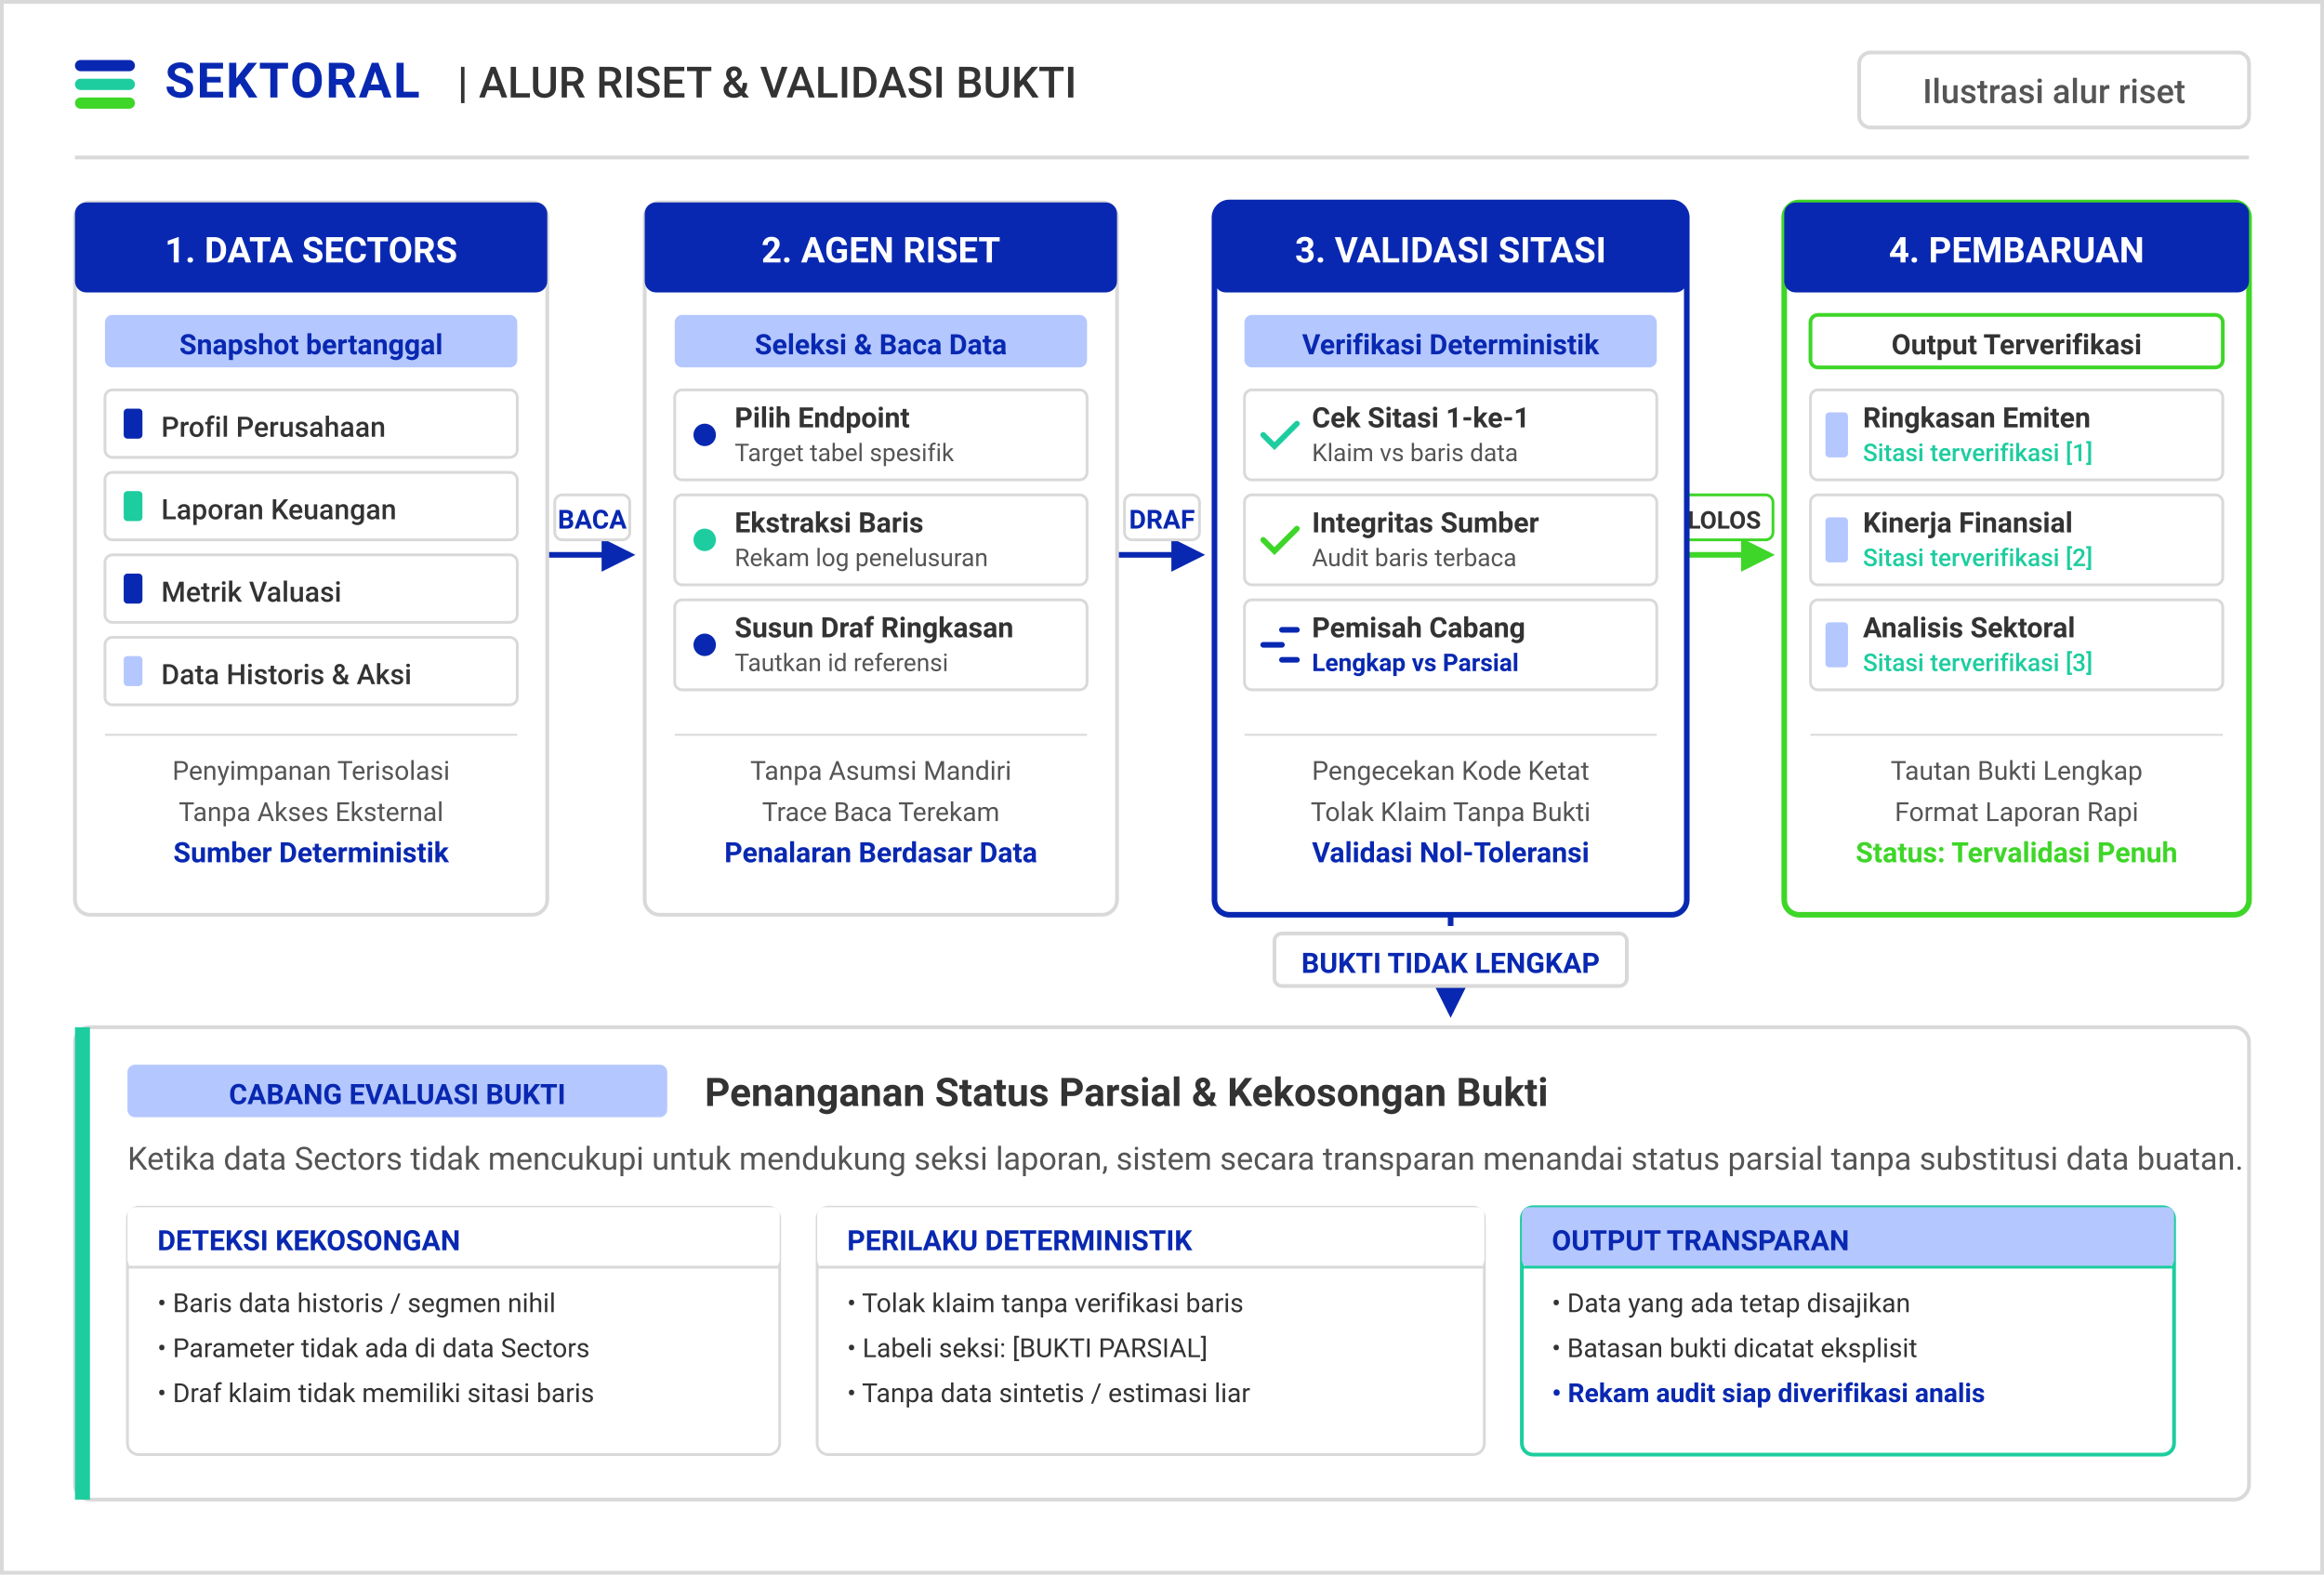
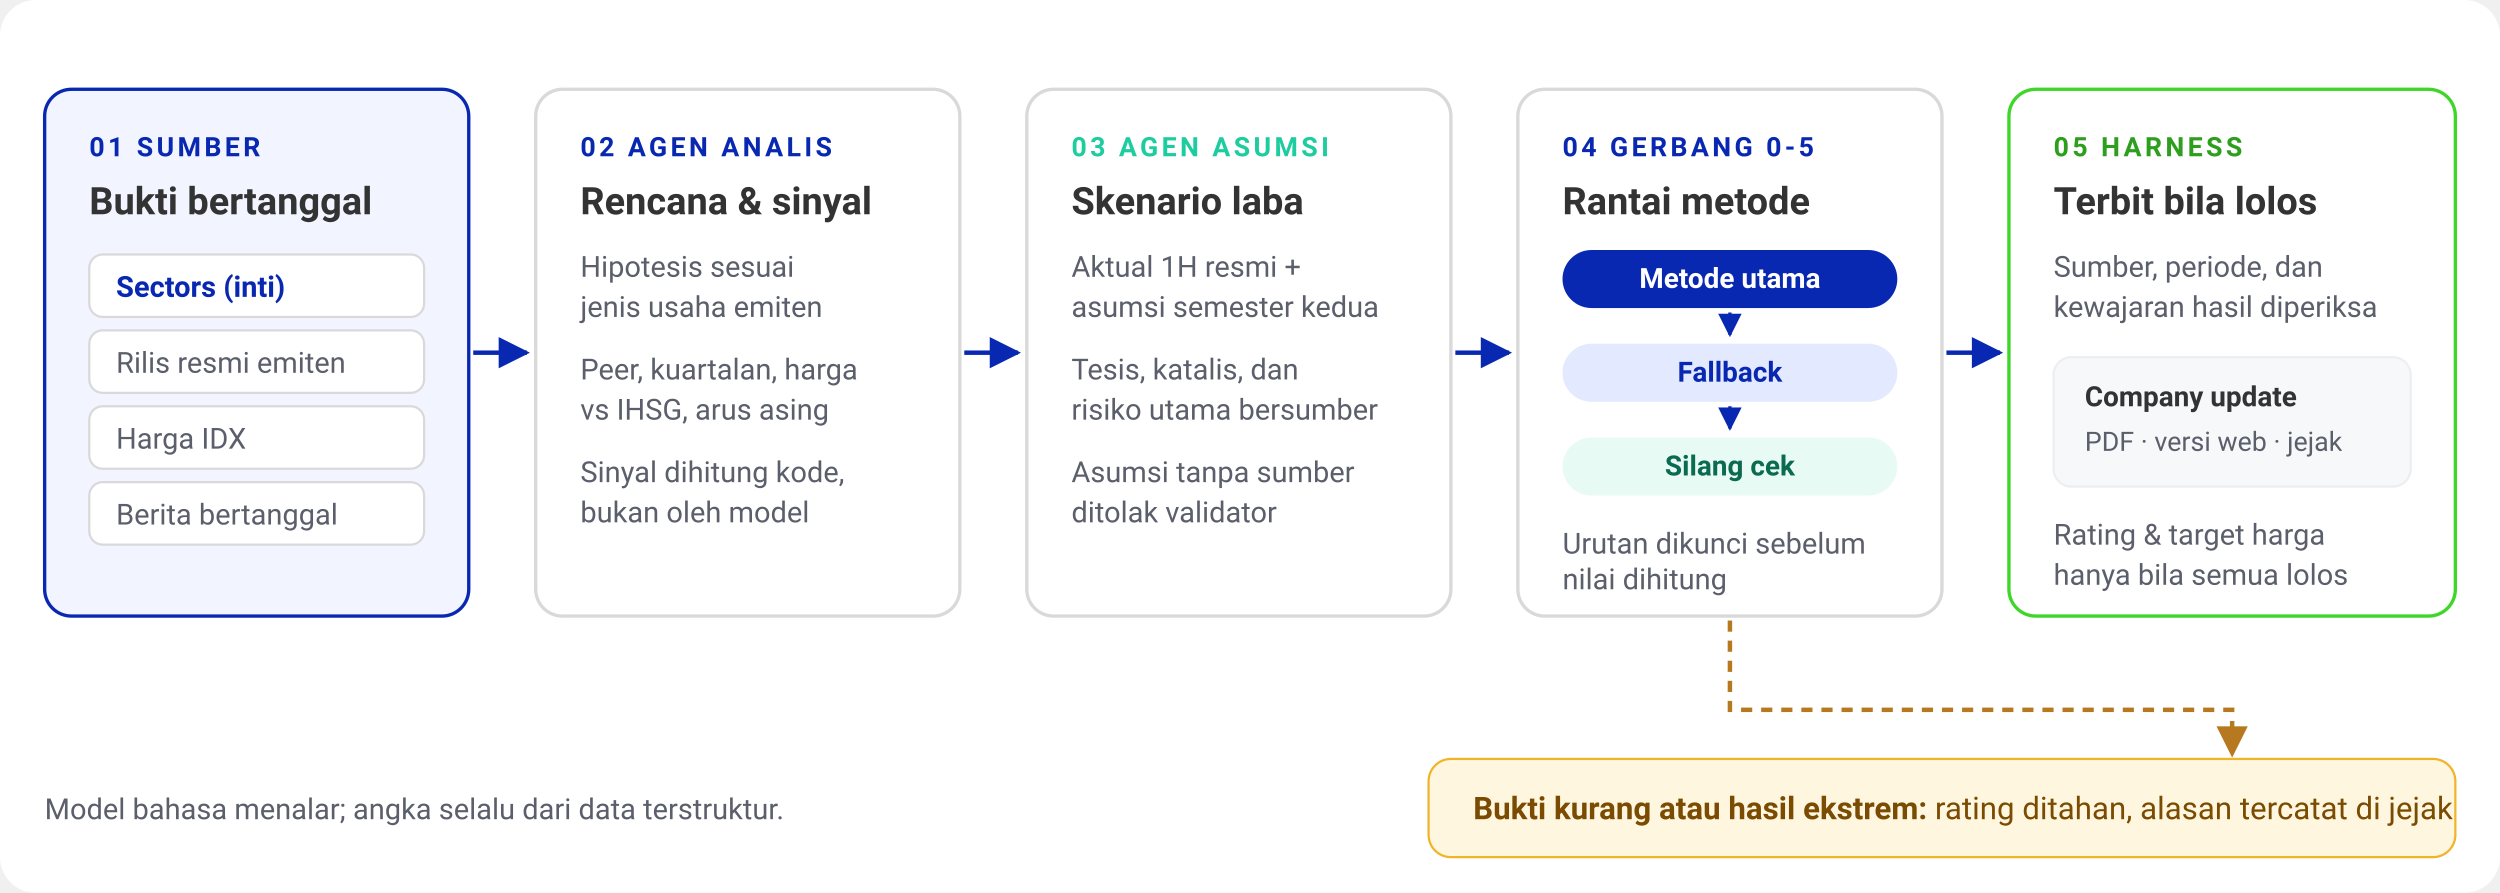
- <svg xmlns="http://www.w3.org/2000/svg" viewBox="0 0 620 420" role="img" aria-labelledby="flow-title flow-desc" width="100%" height="100%">
+ <svg xmlns="http://www.w3.org/2000/svg" viewBox="0 0 1120 400" role="img" aria-labelledby="flow-title flow-desc" font-family="Roboto, Arial, sans-serif">
  <defs>
-     <marker id="arrow-blue" markerWidth="8" markerHeight="8" refX="6" refY="4" orient="auto">
-       <path d="M 1 1 L 7 4 L 1 7 Z" fill="#0928B1" />
+     <marker id="arrow" viewBox="0 0 10 10" refX="9" refY="5" markerWidth="7" markerHeight="7" orient="auto">
+       <path d="M0 0 L10 5 L0 10 z" fill="#0928B1" />
    </marker>
-     <marker id="arrow-green" markerWidth="8" markerHeight="8" refX="6" refY="4" orient="auto">
-       <path d="M 1 1 L 7 4 L 1 7 Z" fill="#3ED628" />
+     <marker id="arrow-warn" viewBox="0 0 10 10" refX="9" refY="5" markerWidth="7" markerHeight="7" orient="auto">
+       <path d="M0 0 L10 5 L0 10 z" fill="#B7791F" />
    </marker>
  </defs>
-   <rect width="620" height="420" fill="#FFFFFF" />
-   <rect x="0.5" y="0.5" width="619" height="419" fill="none" stroke="#D9D9D9" stroke-width="1" />
-   <g id="header-section">
-     <rect x="20" y="16" width="16" height="3" rx="1.5" fill="#0928B1" />
-     <rect x="20" y="21" width="16" height="3" rx="1.5" fill="#1DCD9F" />
-     <rect x="20" y="26" width="16" height="3" rx="1.5" fill="#3ED628" />
-     <text x="44" y="26" font-family="Roboto, sans-serif" font-size="13" font-weight="700" fill="#0928B1" letter-spacing="0.5">SEKTORAL</text>
-     <text x="122" y="26" font-family="Roboto, sans-serif" font-size="11.5" font-weight="500" fill="#333333">| ALUR RISET &amp; VALIDASI BUKTI</text>
-     <rect x="496" y="14" width="104" height="20" rx="3" fill="#FFFFFF" stroke="#D9D9D9" stroke-width="1" />
-     <text x="548" y="27.5" text-anchor="middle" font-family="Roboto, sans-serif" font-size="9" font-weight="500" fill="#555555">Ilustrasi alur riset</text>
-     <line x1="20" y1="42" x2="600" y2="42" stroke="#D9D9D9" stroke-width="1" />
+   <rect x="0" y="0" width="1120" height="400" rx="16" fill="#FFFFFF" />
+   <g font-size="13" fill="#5B5F6B">
+     <rect x="20" y="40" width="190" height="236" rx="12" fill="#F2F5FF" stroke="#0928B1" stroke-width="1.5" />
+     <text x="40" y="70" font-size="12" font-weight="700" fill="#0928B1" letter-spacing="1.5">01 SUMBER</text>
+     <text x="40" y="96" font-size="17" font-weight="700" fill="#333333">Bukti bertanggal</text>
+     <g font-size="13">
+       <rect x="40" y="114" width="150" height="28" rx="6" fill="#FFFFFF" stroke="#D9D9D9" />
+       <text x="52" y="133" fill="#0928B1" font-weight="700">Sectors (inti)</text>
+       <rect x="40" y="148" width="150" height="28" rx="6" fill="#FFFFFF" stroke="#D9D9D9" />
+       <text x="52" y="167">Rilis resmi emiten</text>
+       <rect x="40" y="182" width="150" height="28" rx="6" fill="#FFFFFF" stroke="#D9D9D9" />
+       <text x="52" y="201">Harga IDX</text>
+       <rect x="40" y="216" width="150" height="28" rx="6" fill="#FFFFFF" stroke="#D9D9D9" />
+       <text x="52" y="235">Berita bertanggal</text>
+     </g>
+     <rect x="240" y="40" width="190" height="236" rx="12" fill="#FFFFFF" stroke="#D9D9D9" stroke-width="1.5" />
+     <text x="260" y="70" font-size="12" font-weight="700" fill="#0928B1" letter-spacing="1.5">02 AGEN ANALIS</text>
+     <text x="260" y="96" font-size="17" font-weight="700" fill="#333333">Rencana &amp; sinyal</text>
+     <text x="260" y="124">Hipotesis sesuai</text>
+     <text x="260" y="142">jenis usaha emiten</text>
+     <text x="260" y="170">Peer, kuartalan, harga</text>
+     <text x="260" y="188">vs IHSG, arus asing</text>
+     <text x="260" y="216">Sinyal dihitung kode,</text>
+     <text x="260" y="234">bukan oleh model</text>
+     <rect x="460" y="40" width="190" height="236" rx="12" fill="#FFFFFF" stroke="#D9D9D9" stroke-width="1.5" />
+     <text x="480" y="70" font-size="12" font-weight="700" fill="#1DCD9F" letter-spacing="1.5">03 AGEN ASUMSI</text>
+     <text x="480" y="96" font-size="17" font-weight="700" fill="#333333">Skenario laba</text>
+     <text x="480" y="124">Aktual 1H resmi +</text>
+     <text x="480" y="142">asumsi semester kedua</text>
+     <text x="480" y="170">Tesis, katalis, dan</text>
+     <text x="480" y="188">risiko utama bersumber</text>
+     <text x="480" y="216">Asumsi tanpa sumber</text>
+     <text x="480" y="234">ditolak validator</text>
+     <rect x="680" y="40" width="190" height="236" rx="12" fill="#FFFFFF" stroke="#D9D9D9" stroke-width="1.5" />
+     <text x="700" y="70" font-size="12" font-weight="700" fill="#0928B1" letter-spacing="1.5">04 GERBANG 0-5</text>
+     <text x="700" y="96" font-size="17" font-weight="700" fill="#333333">Rantai metode</text>
+     <g font-size="12.5">
+       <rect x="700" y="112" width="150" height="26" rx="13" fill="#0928B1" />
+       <text x="775" y="129" text-anchor="middle" fill="#FFFFFF" font-weight="700">Metode utama</text>
+       <path d="M775 140 v10" stroke="#0928B1" stroke-width="1.5" marker-end="url(#arrow)" />
+       <rect x="700" y="154" width="150" height="26" rx="13" fill="#E3E9FF" />
+       <text x="775" y="171" text-anchor="middle" fill="#0928B1" font-weight="700">Fallback</text>
+       <path d="M775 182 v10" stroke="#0928B1" stroke-width="1.5" marker-end="url(#arrow)" />
+       <rect x="700" y="196" width="150" height="26" rx="13" fill="#E8FAF4" />
+       <text x="775" y="213" text-anchor="middle" fill="#0B6B50" font-weight="700">Silang cek</text>
+     </g>
+     <text x="700" y="248">Urutan dikunci sebelum</text>
+     <text x="700" y="264">nilai dihitung</text>
+     <rect x="900" y="40" width="200" height="236" rx="12" fill="#FFFFFF" stroke="#3ED628" stroke-width="1.5" />
+     <text x="920" y="70" font-size="12" font-weight="700" fill="#2E9E1E" letter-spacing="1.5">05 HARNESS</text>
+     <text x="920" y="96" font-size="17" font-weight="700" fill="#333333">Terbit bila lolos</text>
+     <text x="920" y="124">Sumber, periode, dan</text>
+     <text x="920" y="142">kewajaran hasil diperiksa</text>
+     <rect x="920" y="160" width="160" height="58" rx="8" fill="#F7F8FA" stroke="#ECEEF2" />
+     <text x="934" y="182" font-size="12.5" font-weight="700" fill="#333333">Company update</text>
+     <text x="934" y="202" font-size="12">PDF · versi web · jejak</text>
+     <text x="920" y="244">Rating &amp; target harga</text>
+     <text x="920" y="262">hanya bila semua lolos</text>
  </g>
-   <g id="stage-connectors">
-     <line x1="146" y1="148" x2="168" y2="148" stroke="#0928B1" stroke-width="1.5" marker-end="url(#arrow-blue)" />
-     <rect x="148" y="132" width="20" height="12" rx="2" fill="#FFFFFF" stroke="#D9D9D9" stroke-width="0.75" />
-     <text x="158" y="141" text-anchor="middle" font-family="Roboto, sans-serif" font-size="7" font-weight="700" fill="#0928B1">BACA</text>
-     <line x1="298" y1="148" x2="320" y2="148" stroke="#0928B1" stroke-width="1.5" marker-end="url(#arrow-blue)" />
-     <rect x="300" y="132" width="20" height="12" rx="2" fill="#FFFFFF" stroke="#D9D9D9" stroke-width="0.75" />
-     <text x="310" y="141" text-anchor="middle" font-family="Roboto, sans-serif" font-size="7" font-weight="700" fill="#0928B1">DRAF</text>
-     <line x1="450" y1="148" x2="472" y2="148" stroke="#3ED628" stroke-width="1.5" marker-end="url(#arrow-green)" />
-     <rect x="447" y="132" width="26" height="12" rx="2" fill="#FFFFFF" stroke="#3ED628" stroke-width="0.75" />
-     <text x="460" y="141" text-anchor="middle" font-family="Roboto, sans-serif" font-size="6.5" font-weight="700" fill="#333333">LOLOS</text>
-     <path d="M 387 244 L 387 270" fill="none" stroke="#0928B1" stroke-width="1.5" stroke-dasharray="3 2" marker-end="url(#arrow-blue)" />
-     <rect x="340" y="249" width="94" height="14" rx="2" fill="#FFFFFF" stroke="#D9D9D9" stroke-width="1" />
-     <text x="387" y="259.5" text-anchor="middle" font-family="Roboto, sans-serif" font-size="7.5" font-weight="700" fill="#0928B1">BUKTI TIDAK LENGKAP</text>
+   <g stroke="#0928B1" stroke-width="2" fill="none">
+     <path d="M212 158 H236" marker-end="url(#arrow)" />
+     <path d="M432 158 H456" marker-end="url(#arrow)" />
+     <path d="M652 158 H676" marker-end="url(#arrow)" />
+     <path d="M872 158 H896" marker-end="url(#arrow)" />
  </g>
-   <g id="stage-1">
-     <rect x="20" y="54" width="126" height="190" rx="4" fill="#FFFFFF" stroke="#D9D9D9" stroke-width="1" />
-     <rect x="20" y="54" width="126" height="24" rx="3" fill="#0928B1" />
-     <text x="83" y="70" text-anchor="middle" font-family="Roboto, sans-serif" font-size="9.5" font-weight="700" fill="#FFFFFF">1. DATA SECTORS</text>
-     <rect x="28" y="84" width="110" height="14" rx="2" fill="#B4C7FF" />
-     <text x="83" y="94.5" text-anchor="middle" font-family="Roboto, sans-serif" font-size="7.5" font-weight="700" fill="#0928B1">Snapshot bertanggal</text>
-     <g transform="translate(28, 104)">
-       <rect x="0" y="0" width="110" height="18" rx="2" fill="#FFFFFF" stroke="#D9D9D9" stroke-width="0.75" />
-       <rect x="5" y="5" width="5" height="8" rx="1" fill="#0928B1" />
-       <text x="15" y="12.5" font-family="Roboto, sans-serif" font-size="7.5" font-weight="500" fill="#333333">Profil Perusahaan</text>
-       <rect x="0" y="22" width="110" height="18" rx="2" fill="#FFFFFF" stroke="#D9D9D9" stroke-width="0.75" />
-       <rect x="5" y="27" width="5" height="8" rx="1" fill="#1DCD9F" />
-       <text x="15" y="34.5" font-family="Roboto, sans-serif" font-size="7.5" font-weight="500" fill="#333333">Laporan Keuangan</text>
-       <rect x="0" y="44" width="110" height="18" rx="2" fill="#FFFFFF" stroke="#D9D9D9" stroke-width="0.75" />
-       <rect x="5" y="49" width="5" height="8" rx="1" fill="#0928B1" />
-       <text x="15" y="56.5" font-family="Roboto, sans-serif" font-size="7.5" font-weight="500" fill="#333333">Metrik Valuasi</text>
-       <rect x="0" y="66" width="110" height="18" rx="2" fill="#FFFFFF" stroke="#D9D9D9" stroke-width="0.75" />
-       <rect x="5" y="71" width="5" height="8" rx="1" fill="#B4C7FF" />
-       <text x="15" y="78.5" font-family="Roboto, sans-serif" font-size="7.5" font-weight="500" fill="#333333">Data Historis &amp; Aksi</text>
-     </g>
-     <line x1="28" y1="196" x2="138" y2="196" stroke="#D9D9D9" stroke-width="0.5" />
-     <text x="83" y="208" text-anchor="middle" font-family="Roboto, sans-serif" font-size="7" fill="#555555">Penyimpanan Terisolasi</text>
-     <text x="83" y="219" text-anchor="middle" font-family="Roboto, sans-serif" font-size="7" fill="#555555">Tanpa Akses Eksternal</text>
-     <text x="83" y="230" text-anchor="middle" font-family="Roboto, sans-serif" font-size="7.5" font-weight="700" fill="#0928B1">Sumber Deterministik</text>
-   </g>
-   <g id="stage-2">
-     <rect x="172" y="54" width="126" height="190" rx="4" fill="#FFFFFF" stroke="#D9D9D9" stroke-width="1" />
-     <rect x="172" y="54" width="126" height="24" rx="3" fill="#0928B1" />
-     <text x="235" y="70" text-anchor="middle" font-family="Roboto, sans-serif" font-size="9.5" font-weight="700" fill="#FFFFFF">2. AGEN RISET</text>
-     <rect x="180" y="84" width="110" height="14" rx="2" fill="#B4C7FF" />
-     <text x="235" y="94.5" text-anchor="middle" font-family="Roboto, sans-serif" font-size="7.5" font-weight="700" fill="#0928B1">Seleksi &amp; Baca Data</text>
-     <g transform="translate(180, 104)">
-       <rect x="0" y="0" width="110" height="24" rx="2" fill="#FFFFFF" stroke="#D9D9D9" stroke-width="0.75" />
-       <circle cx="8" cy="12" r="3" fill="#0928B1" />
-       <text x="16" y="10" font-family="Roboto, sans-serif" font-size="7.5" font-weight="700" fill="#333333">Pilih Endpoint</text>
-       <text x="16" y="19" font-family="Roboto, sans-serif" font-size="6.5" fill="#555555">Target tabel spesifik</text>
-       <rect x="0" y="28" width="110" height="24" rx="2" fill="#FFFFFF" stroke="#D9D9D9" stroke-width="0.75" />
-       <circle cx="8" cy="40" r="3" fill="#1DCD9F" />
-       <text x="16" y="38" font-family="Roboto, sans-serif" font-size="7.5" font-weight="700" fill="#333333">Ekstraksi Baris</text>
-       <text x="16" y="47" font-family="Roboto, sans-serif" font-size="6.5" fill="#555555">Rekam log penelusuran</text>
-       <rect x="0" y="56" width="110" height="24" rx="2" fill="#FFFFFF" stroke="#D9D9D9" stroke-width="0.75" />
-       <circle cx="8" cy="68" r="3" fill="#0928B1" />
-       <text x="16" y="66" font-family="Roboto, sans-serif" font-size="7.5" font-weight="700" fill="#333333">Susun Draf Ringkasan</text>
-       <text x="16" y="75" font-family="Roboto, sans-serif" font-size="6.5" fill="#555555">Tautkan id referensi</text>
-     </g>
-     <line x1="180" y1="196" x2="290" y2="196" stroke="#D9D9D9" stroke-width="0.5" />
-     <text x="235" y="208" text-anchor="middle" font-family="Roboto, sans-serif" font-size="7" fill="#555555">Tanpa Asumsi Mandiri</text>
-     <text x="235" y="219" text-anchor="middle" font-family="Roboto, sans-serif" font-size="7" fill="#555555">Trace Baca Terekam</text>
-     <text x="235" y="230" text-anchor="middle" font-family="Roboto, sans-serif" font-size="7.5" font-weight="700" fill="#0928B1">Penalaran Berdasar Data</text>
-   </g>
-   <g id="stage-3">
-     <rect x="324" y="54" width="126" height="190" rx="4" fill="#FFFFFF" stroke="#0928B1" stroke-width="1.5" />
-     <rect x="324" y="54" width="126" height="24" rx="3" fill="#0928B1" />
-     <text x="387" y="70" text-anchor="middle" font-family="Roboto, sans-serif" font-size="9.5" font-weight="700" fill="#FFFFFF">3. VALIDASI SITASI</text>
-     <rect x="332" y="84" width="110" height="14" rx="2" fill="#B4C7FF" />
-     <text x="387" y="94.5" text-anchor="middle" font-family="Roboto, sans-serif" font-size="7.5" font-weight="700" fill="#0928B1">Verifikasi Deterministik</text>
-     <g transform="translate(332, 104)">
-       <rect x="0" y="0" width="110" height="24" rx="2" fill="#FFFFFF" stroke="#D9D9D9" stroke-width="0.75" />
-       <path d="M 5 12 L 8 15 L 14 9" fill="none" stroke="#1DCD9F" stroke-width="1.5" stroke-linecap="round" />
-       <text x="18" y="10" font-family="Roboto, sans-serif" font-size="7.5" font-weight="700" fill="#333333">Cek Sitasi 1-ke-1</text>
-       <text x="18" y="19" font-family="Roboto, sans-serif" font-size="6.5" fill="#555555">Klaim vs baris data</text>
-       <rect x="0" y="28" width="110" height="24" rx="2" fill="#FFFFFF" stroke="#D9D9D9" stroke-width="0.75" />
-       <path d="M 5 40 L 8 43 L 14 37" fill="none" stroke="#3ED628" stroke-width="1.5" stroke-linecap="round" />
-       <text x="18" y="38" font-family="Roboto, sans-serif" font-size="7.5" font-weight="700" fill="#333333">Integritas Sumber</text>
-       <text x="18" y="47" font-family="Roboto, sans-serif" font-size="6.5" fill="#555555">Audit baris terbaca</text>
-       <rect x="0" y="56" width="110" height="24" rx="2" fill="#FFFFFF" stroke="#D9D9D9" stroke-width="0.75" />
-       <path d="M 5 68 L 10 68 M 10 64 L 14 64 M 10 72 L 14 72" fill="none" stroke="#0928B1" stroke-width="1.5" stroke-linecap="round" />
-       <text x="18" y="66" font-family="Roboto, sans-serif" font-size="7.5" font-weight="700" fill="#333333">Pemisah Cabang</text>
-       <text x="18" y="75" font-family="Roboto, sans-serif" font-size="6.5" font-weight="700" fill="#0928B1">Lengkap vs Parsial</text>
-     </g>
-     <line x1="332" y1="196" x2="442" y2="196" stroke="#D9D9D9" stroke-width="0.5" />
-     <text x="387" y="208" text-anchor="middle" font-family="Roboto, sans-serif" font-size="7" fill="#555555">Pengecekan Kode Ketat</text>
-     <text x="387" y="219" text-anchor="middle" font-family="Roboto, sans-serif" font-size="7" fill="#555555">Tolak Klaim Tanpa Bukti</text>
-     <text x="387" y="230" text-anchor="middle" font-family="Roboto, sans-serif" font-size="7.5" font-weight="700" fill="#0928B1">Validasi Nol-Toleransi</text>
-   </g>
-   <g id="stage-4">
-     <rect x="476" y="54" width="124" height="190" rx="4" fill="#FFFFFF" stroke="#3ED628" stroke-width="1.5" />
-     <rect x="476" y="54" width="124" height="24" rx="3" fill="#0928B1" />
-     <text x="538" y="70" text-anchor="middle" font-family="Roboto, sans-serif" font-size="9.5" font-weight="700" fill="#FFFFFF">4. PEMBARUAN</text>
-     <rect x="483" y="84" width="110" height="14" rx="2" fill="#FFFFFF" stroke="#3ED628" stroke-width="1" />
-     <text x="538" y="94.5" text-anchor="middle" font-family="Roboto, sans-serif" font-size="7.5" font-weight="700" fill="#333333">Output Terverifikasi</text>
-     <g transform="translate(483, 104)">
-       <rect x="0" y="0" width="110" height="24" rx="2" fill="#FFFFFF" stroke="#D9D9D9" stroke-width="0.75" />
-       <rect x="4" y="6" width="6" height="12" rx="1" fill="#B4C7FF" />
-       <text x="14" y="10" font-family="Roboto, sans-serif" font-size="7.5" font-weight="700" fill="#333333">Ringkasan Emiten</text>
-       <text x="14" y="19" font-family="Roboto, sans-serif" font-size="6.5" font-weight="500" fill="#1DCD9F">Sitasi terverifikasi [1]</text>
-       <rect x="0" y="28" width="110" height="24" rx="2" fill="#FFFFFF" stroke="#D9D9D9" stroke-width="0.75" />
-       <rect x="4" y="34" width="6" height="12" rx="1" fill="#B4C7FF" />
-       <text x="14" y="38" font-family="Roboto, sans-serif" font-size="7.5" font-weight="700" fill="#333333">Kinerja Finansial</text>
-       <text x="14" y="47" font-family="Roboto, sans-serif" font-size="6.5" font-weight="500" fill="#1DCD9F">Sitasi terverifikasi [2]</text>
-       <rect x="0" y="56" width="110" height="24" rx="2" fill="#FFFFFF" stroke="#D9D9D9" stroke-width="0.75" />
-       <rect x="4" y="62" width="6" height="12" rx="1" fill="#B4C7FF" />
-       <text x="14" y="66" font-family="Roboto, sans-serif" font-size="7.5" font-weight="700" fill="#333333">Analisis Sektoral</text>
-       <text x="14" y="75" font-family="Roboto, sans-serif" font-size="6.5" font-weight="500" fill="#1DCD9F">Sitasi terverifikasi [3]</text>
-     </g>
-     <line x1="483" y1="196" x2="593" y2="196" stroke="#D9D9D9" stroke-width="0.5" />
-     <text x="538" y="208" text-anchor="middle" font-family="Roboto, sans-serif" font-size="7" fill="#555555">Tautan Bukti Lengkap</text>
-     <text x="538" y="219" text-anchor="middle" font-family="Roboto, sans-serif" font-size="7" fill="#555555">Format Laporan Rapi</text>
-     <text x="538" y="230" text-anchor="middle" font-family="Roboto, sans-serif" font-size="7.5" font-weight="700" fill="#3ED628">Status: Tervalidasi Penuh</text>
-   </g>
-   <g id="partial-evidence-branch">
-     <rect x="20" y="274" width="580" height="126" rx="4" fill="#FFFFFF" stroke="#D9D9D9" stroke-width="1" />
-     <rect x="20" y="274" width="4" height="126" fill="#1DCD9F" />
-     <rect x="34" y="284" width="144" height="14" rx="2" fill="#B4C7FF" />
-     <text x="106" y="294.5" text-anchor="middle" font-family="Roboto, sans-serif" font-size="7.5" font-weight="700" fill="#0928B1">CABANG EVALUASI BUKTI</text>
-     <text x="188" y="295" font-family="Roboto, sans-serif" font-size="10.5" font-weight="700" fill="#333333">Penanganan Status Parsial &amp; Kekosongan Bukti</text>
-     <text x="34" y="312" font-family="Roboto, sans-serif" font-size="8.5" fill="#555555">Ketika data Sectors tidak mencukupi untuk mendukung seksi laporan, sistem secara transparan menandai status parsial tanpa substitusi data buatan.</text>
-     <g transform="translate(34, 322)">
-       <rect x="0" y="0" width="174" height="66" rx="3" fill="#FFFFFF" stroke="#D9D9D9" stroke-width="0.75" />
-       <rect x="0" y="0" width="174" height="16" rx="2" fill="#FFFFFF" />
-       <line x1="0" y1="16" x2="174" y2="16" stroke="#D9D9D9" stroke-width="0.75" />
-       <text x="8" y="11.5" font-family="Roboto, sans-serif" font-size="7.5" font-weight="700" fill="#0928B1">DETEKSI KEKOSONGAN</text>
-       <text x="8" y="28" font-family="Roboto, sans-serif" font-size="7" fill="#333333">• Baris data historis / segmen nihil</text>
-       <text x="8" y="40" font-family="Roboto, sans-serif" font-size="7" fill="#333333">• Parameter tidak ada di data Sectors</text>
-       <text x="8" y="52" font-family="Roboto, sans-serif" font-size="7" fill="#333333">• Draf klaim tidak memiliki sitasi baris</text>
-       <rect x="184" y="0" width="178" height="66" rx="3" fill="#FFFFFF" stroke="#D9D9D9" stroke-width="0.75" />
-       <rect x="184" y="0" width="178" height="16" rx="2" fill="#FFFFFF" />
-       <line x1="184" y1="16" x2="362" y2="16" stroke="#D9D9D9" stroke-width="0.75" />
-       <text x="192" y="11.5" font-family="Roboto, sans-serif" font-size="7.5" font-weight="700" fill="#0928B1">PERILAKU DETERMINISTIK</text>
-       <text x="192" y="28" font-family="Roboto, sans-serif" font-size="7" fill="#333333">• Tolak klaim tanpa verifikasi baris</text>
-       <text x="192" y="40" font-family="Roboto, sans-serif" font-size="7" fill="#333333">• Labeli seksi: [BUKTI PARSIAL]</text>
-       <text x="192" y="52" font-family="Roboto, sans-serif" font-size="7" fill="#333333">• Tanpa data sintetis / estimasi liar</text>
-       <rect x="372" y="0" width="174" height="66" rx="3" fill="#FFFFFF" stroke="#1DCD9F" stroke-width="1" />
-       <rect x="372" y="0" width="174" height="16" rx="2" fill="#B4C7FF" />
-       <line x1="372" y1="16" x2="546" y2="16" stroke="#1DCD9F" stroke-width="0.75" />
-       <text x="380" y="11.5" font-family="Roboto, sans-serif" font-size="7.5" font-weight="700" fill="#0928B1">OUTPUT TRANSPARAN</text>
-       <text x="380" y="28" font-family="Roboto, sans-serif" font-size="7" fill="#333333">• Data yang ada tetap disajikan</text>
-       <text x="380" y="40" font-family="Roboto, sans-serif" font-size="7" fill="#333333">• Batasan bukti dicatat eksplisit</text>
-       <text x="380" y="52" font-family="Roboto, sans-serif" font-size="7" font-weight="700" fill="#0928B1">• Rekam audit siap diverifikasi analis</text>
-     </g>
-   </g>
+   <path d="M775 278 V318 H1000 V338" stroke="#B7791F" stroke-width="2" fill="none" stroke-dasharray="5 4" marker-end="url(#arrow-warn)" />
+   <rect x="640" y="340" width="460" height="44" rx="10" fill="#FFF6E0" stroke="#F0B429" />
+   <text x="660" y="367" font-size="14" fill="#7A4B00">
+     <tspan font-weight="700">Bukti kurang atau hasil ekstrem:</tspan> rating ditahan, alasan tercatat di jejak</text>
+   <text x="20" y="367" font-size="13" fill="#5B5F6B">Model bahasa menalar; angka selalu dari data terstruktur.</text>
</svg>
